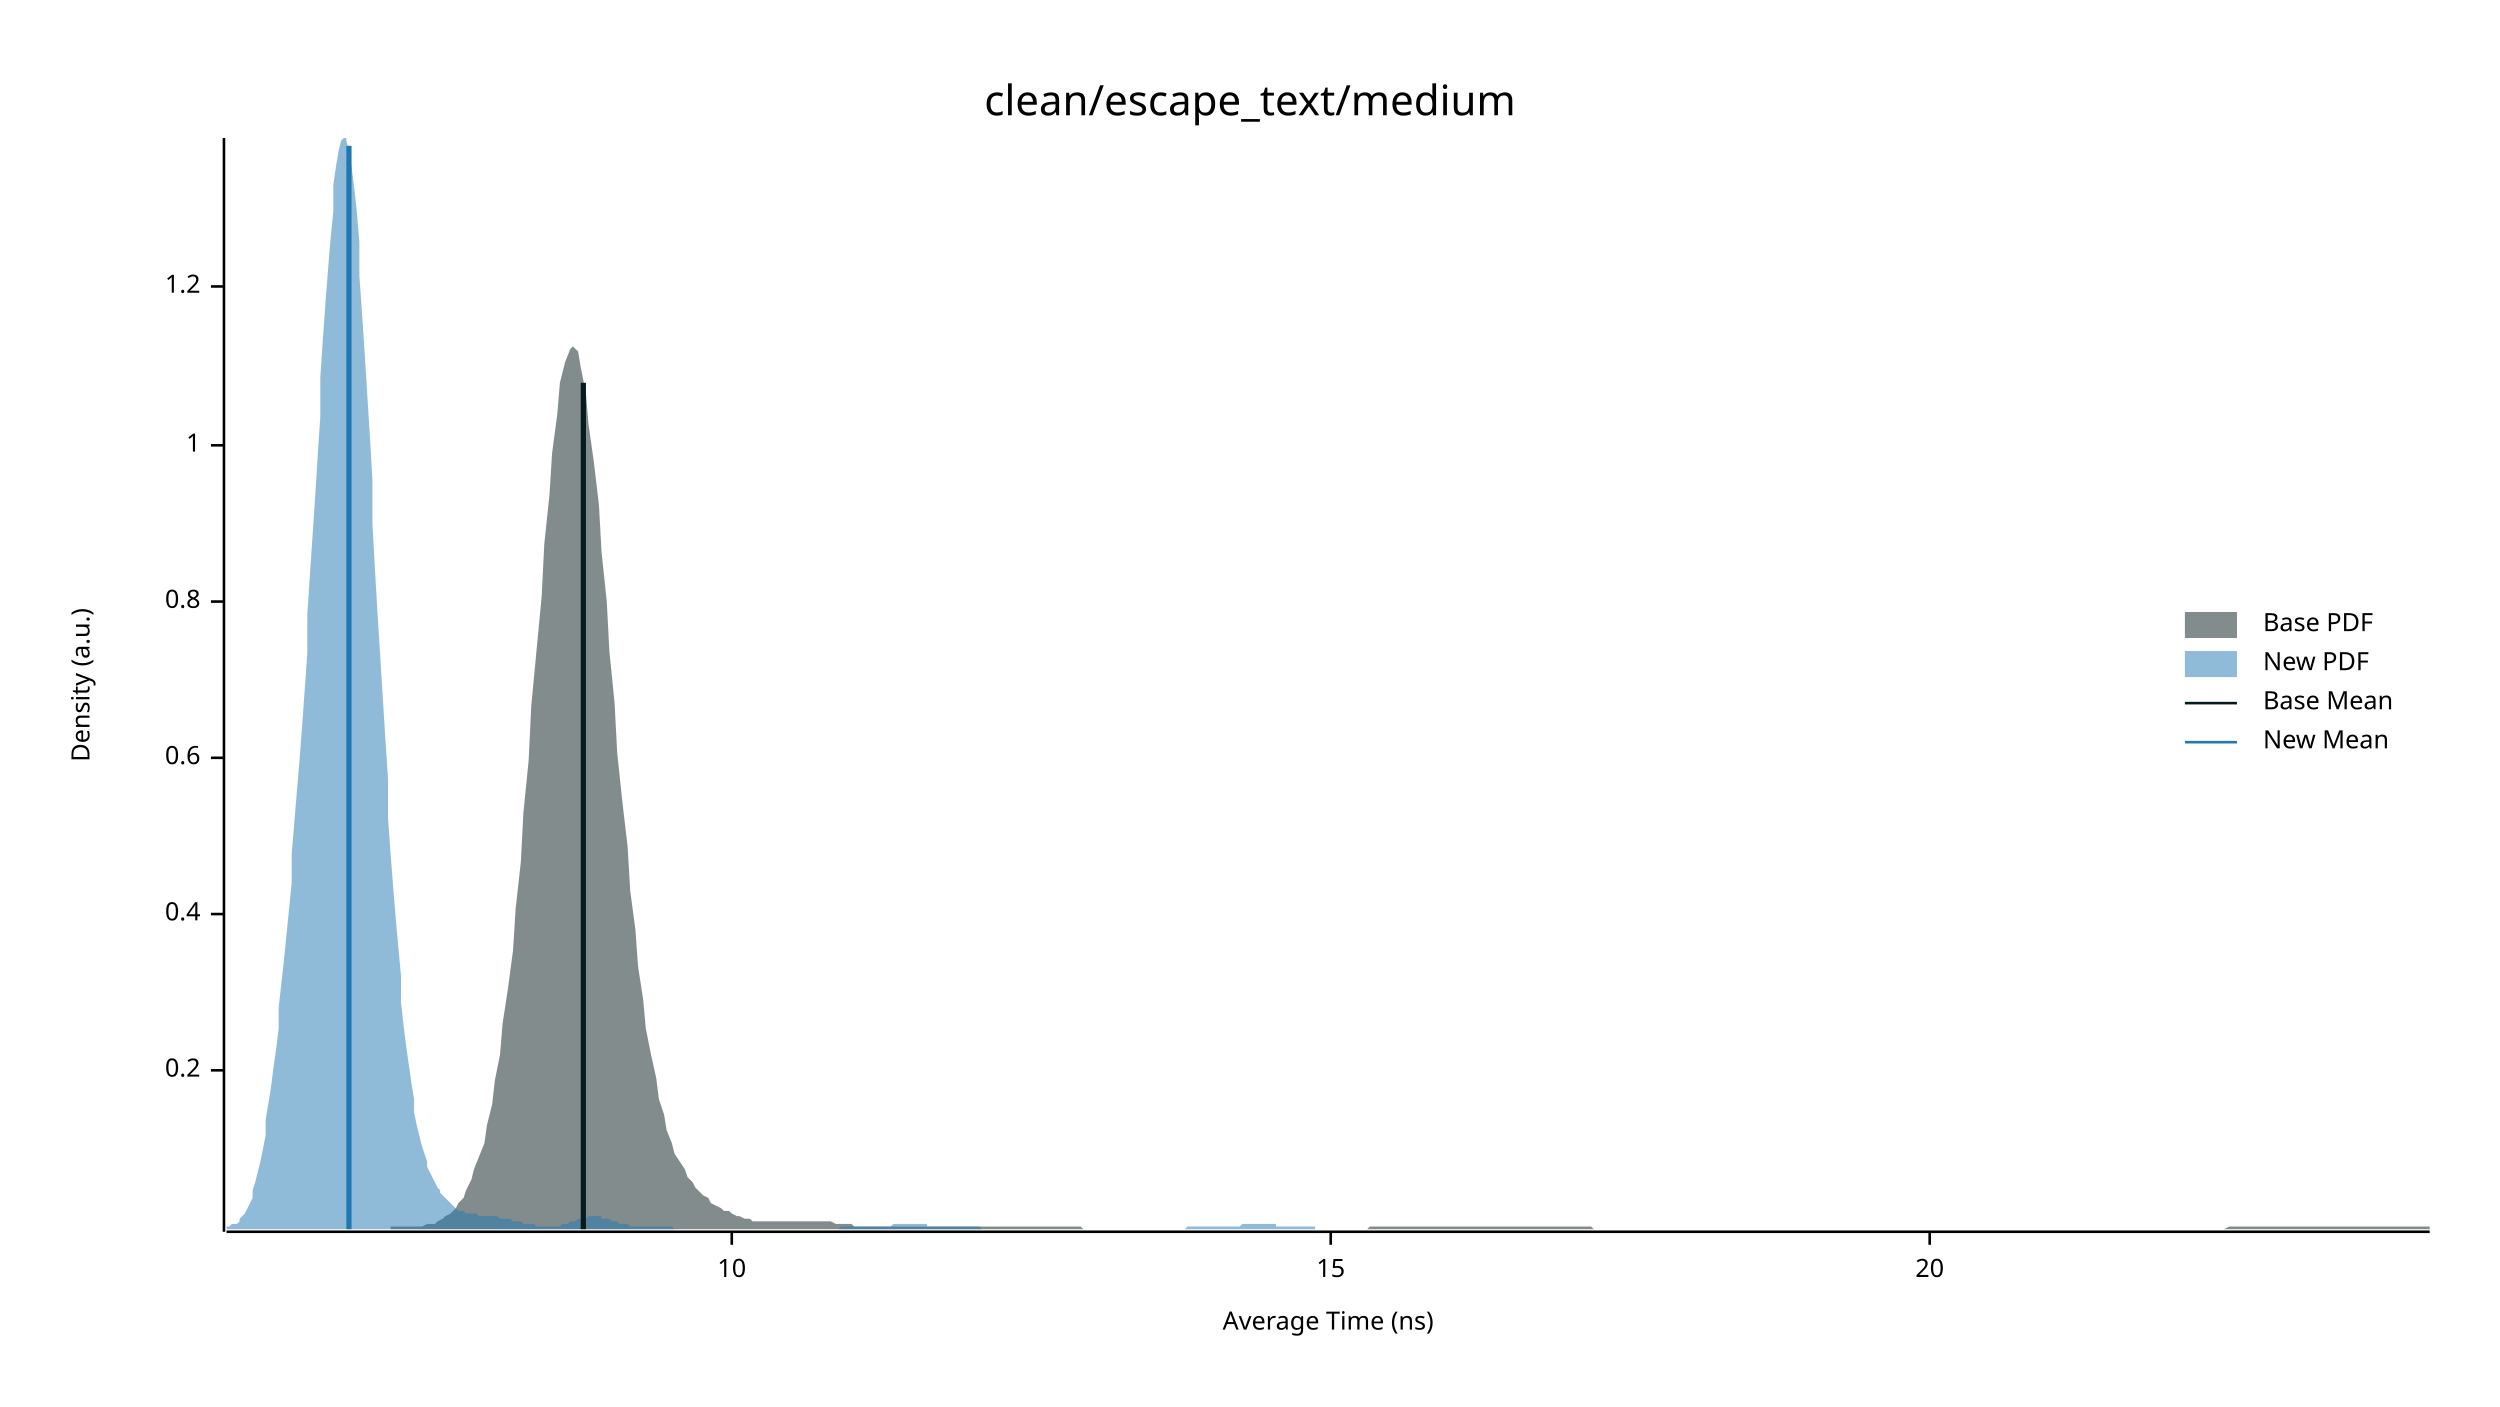
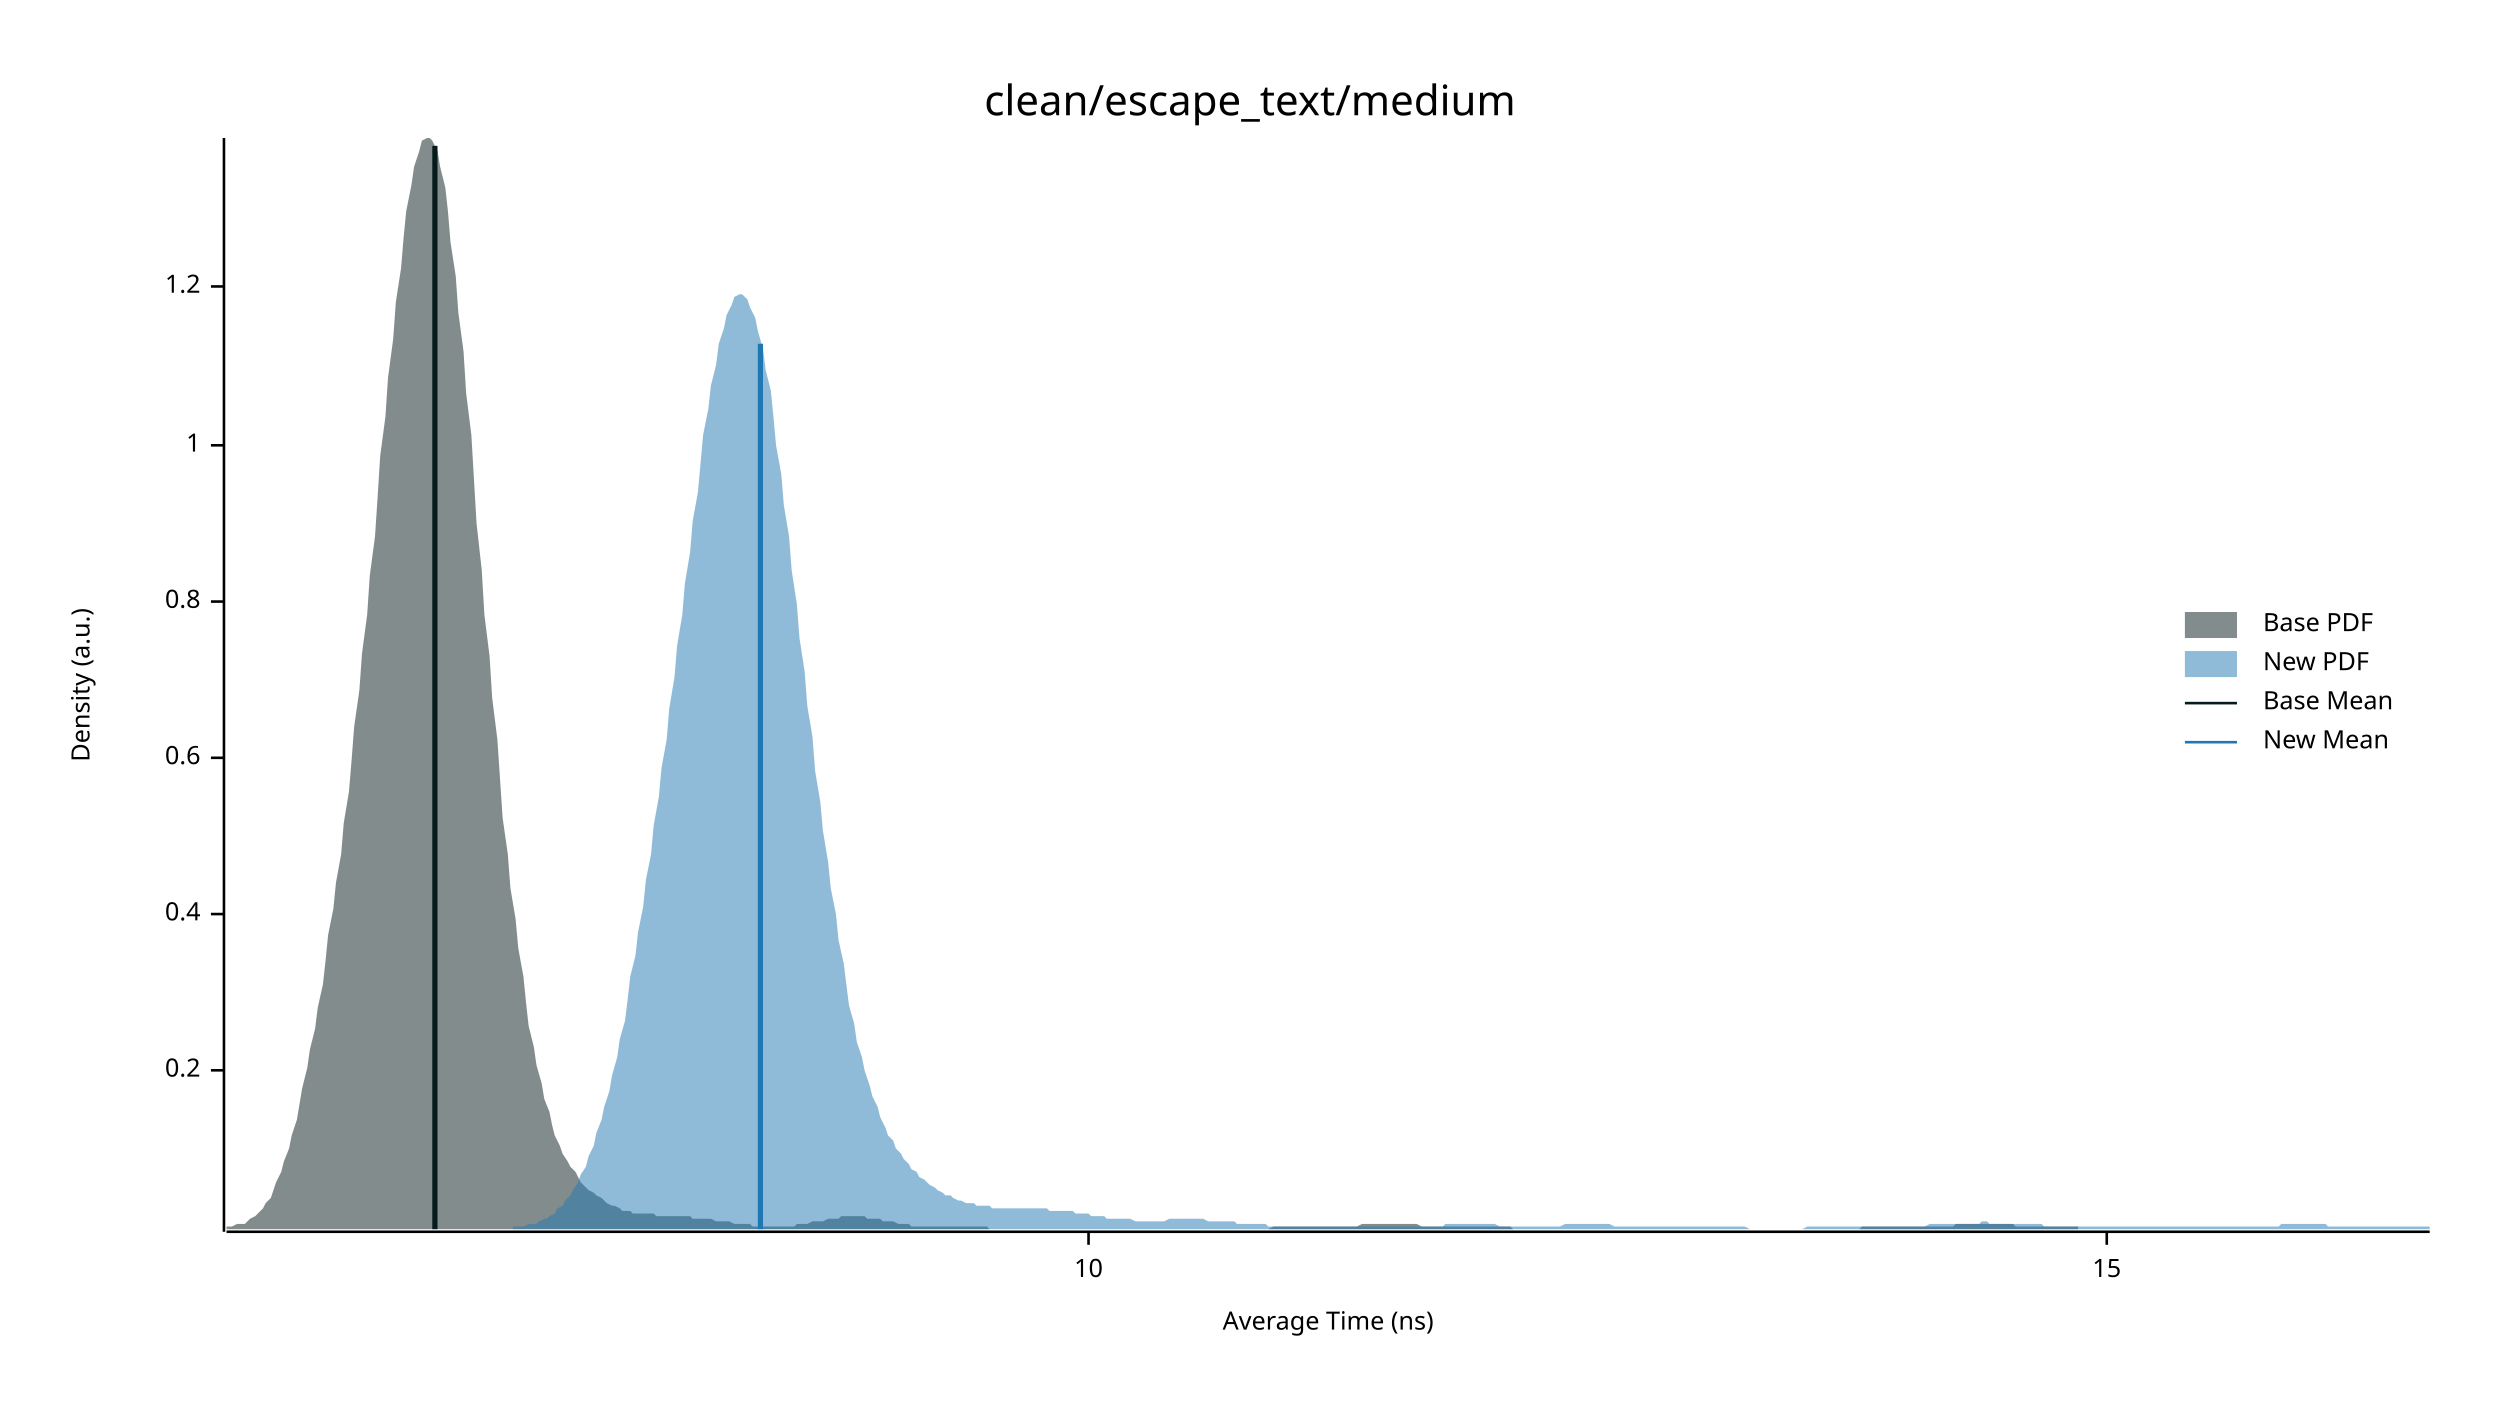
<svg xmlns="http://www.w3.org/2000/svg" width="960" height="540" viewBox="0 0 960 540">
  <text x="480" y="32" dy="0.76em" text-anchor="middle" font-family="sans-serif" font-size="16.129" opacity="1" fill="#000000">
clean/escape_text/medium
</text>
  <text x="27" y="263" dy="0.76em" text-anchor="middle" font-family="sans-serif" font-size="9.677" opacity="1" fill="#000000" transform="rotate(270, 27, 263)">
Density (a.u.)
</text>
  <text x="510" y="513" dy="-0.5ex" text-anchor="middle" font-family="sans-serif" font-size="9.677" opacity="1" fill="#000000">
Average Time (ns)
</text>
  <polyline fill="none" opacity="1" stroke="#000000" stroke-width="1" points="86,53 86,473 " />
  <text x="77" y="411" dy="0.5ex" text-anchor="end" font-family="sans-serif" font-size="9.677" opacity="1" fill="#000000">
0.2
</text>
  <polyline fill="none" opacity="1" stroke="#000000" stroke-width="1" points="81,411 86,411 " />
  <text x="77" y="351" dy="0.5ex" text-anchor="end" font-family="sans-serif" font-size="9.677" opacity="1" fill="#000000">
0.4
</text>
  <polyline fill="none" opacity="1" stroke="#000000" stroke-width="1" points="81,351 86,351 " />
  <text x="77" y="291" dy="0.5ex" text-anchor="end" font-family="sans-serif" font-size="9.677" opacity="1" fill="#000000">
0.6
</text>
  <polyline fill="none" opacity="1" stroke="#000000" stroke-width="1" points="81,291 86,291 " />
  <text x="77" y="231" dy="0.5ex" text-anchor="end" font-family="sans-serif" font-size="9.677" opacity="1" fill="#000000">
0.8
</text>
  <polyline fill="none" opacity="1" stroke="#000000" stroke-width="1" points="81,231 86,231 " />
  <text x="77" y="171" dy="0.5ex" text-anchor="end" font-family="sans-serif" font-size="9.677" opacity="1" fill="#000000">
1
</text>
  <polyline fill="none" opacity="1" stroke="#000000" stroke-width="1" points="81,171 86,171 " />
  <text x="77" y="110" dy="0.5ex" text-anchor="end" font-family="sans-serif" font-size="9.677" opacity="1" fill="#000000">
1.2
</text>
  <polyline fill="none" opacity="1" stroke="#000000" stroke-width="1" points="81,110 86,110 " />
  <polyline fill="none" opacity="1" stroke="#000000" stroke-width="1" points="87,473 933,473 " />
-   <text x="281" y="483" dy="0.76em" text-anchor="middle" font-family="sans-serif" font-size="9.677" opacity="1" fill="#000000">
+   <text x="418" y="483" dy="0.76em" text-anchor="middle" font-family="sans-serif" font-size="9.677" opacity="1" fill="#000000">
10
</text>
-   <polyline fill="none" opacity="1" stroke="#000000" stroke-width="1" points="281,473 281,478 " />
-   <text x="511" y="483" dy="0.76em" text-anchor="middle" font-family="sans-serif" font-size="9.677" opacity="1" fill="#000000">
+   <polyline fill="none" opacity="1" stroke="#000000" stroke-width="1" points="418,473 418,478 " />
+   <text x="809" y="483" dy="0.76em" text-anchor="middle" font-family="sans-serif" font-size="9.677" opacity="1" fill="#000000">
15
</text>
-   <polyline fill="none" opacity="1" stroke="#000000" stroke-width="1" points="511,473 511,478 " />
-   <text x="741" y="483" dy="0.76em" text-anchor="middle" font-family="sans-serif" font-size="9.677" opacity="1" fill="#000000">
- 20
- </text>
-   <polyline fill="none" opacity="1" stroke="#000000" stroke-width="1" points="741,473 741,478 " />
-   <polygon opacity="0.5" fill="#071A1C" points="150,471 151,471 153,471 154,471 156,471 157,471 159,471 161,471 162,471 164,470 165,470 167,470 168,469 170,468 171,467 173,466 175,464 176,462 178,460 179,457 181,453 182,449 184,444 186,439 187,432 189,424 190,415 192,405 193,393 195,380 197,365 198,349 200,331 201,312 203,292 204,271 206,250 208,229 209,209 211,190 212,174 214,159 215,147 217,139 219,134 220,133 222,135 223,141 225,151 226,163 228,177 230,194 231,212 233,231 234,250 236,270 237,289 239,308 241,325 242,342 244,357 245,371 247,384 248,395 250,405 252,414 253,422 255,428 256,434 258,439 259,443 261,446 263,449 264,452 266,454 267,456 269,458 270,459 272,460 273,462 275,463 277,464 278,465 280,465 281,466 283,467 284,467 286,468 288,468 289,469 291,469 292,469 294,469 295,469 297,469 299,469 300,469 302,469 303,469 305,469 306,469 308,469 310,469 311,469 313,469 314,469 316,469 317,469 319,469 321,470 322,470 324,470 325,470 327,470 328,471 330,471 332,471 333,471 335,471 336,471 338,471 339,471 341,471 343,471 344,471 346,471 347,471 349,471 350,471 352,471 354,471 355,471 357,471 358,471 360,471 361,471 363,471 364,471 366,471 368,471 369,471 371,471 372,471 374,471 375,471 377,471 379,471 380,471 382,471 383,471 385,471 386,471 388,471 390,471 391,471 393,471 394,471 396,471 397,471 399,471 401,471 402,471 404,471 405,471 407,471 408,471 410,471 412,471 413,471 415,471 416,472 418,472 419,472 421,472 423,472 424,472 426,472 427,472 429,472 430,472 432,472 434,472 435,472 437,472 438,472 440,472 441,472 443,472 445,472 446,472 448,472 449,472 451,472 452,472 454,472 455,472 457,472 459,472 460,472 462,472 463,472 465,472 466,472 468,472 470,472 471,472 473,472 474,472 476,472 477,472 479,472 481,472 482,472 484,472 485,472 487,472 488,472 490,472 492,472 493,472 495,472 496,472 498,472 499,472 501,472 503,472 504,472 506,472 507,472 509,472 510,472 512,472 514,472 515,472 517,472 518,472 520,472 521,472 523,472 525,472 526,471 528,471 529,471 531,471 532,471 534,471 536,471 537,471 539,471 540,471 542,471 543,471 545,471 547,471 548,471 550,471 551,471 553,471 554,471 556,471 557,471 559,471 561,471 562,471 564,471 565,471 567,471 568,471 570,471 572,471 573,471 575,471 576,471 578,471 579,471 581,471 583,471 584,471 586,471 587,471 589,471 590,471 592,471 594,471 595,471 597,471 598,471 600,471 601,471 603,471 605,471 606,471 608,471 609,471 611,471 612,472 614,472 616,472 617,472 619,472 620,472 622,472 623,472 625,472 627,472 628,472 630,472 631,472 633,472 634,472 636,472 638,472 639,472 641,472 642,472 644,472 645,472 647,472 648,472 650,472 652,472 653,472 655,472 656,472 658,472 659,472 661,472 663,472 664,472 666,472 667,472 669,472 670,472 672,472 674,472 675,472 677,472 678,472 680,472 681,472 683,472 685,472 686,472 688,472 689,472 691,472 692,472 694,472 696,472 697,472 699,472 700,472 702,472 703,472 705,472 707,472 708,472 710,472 711,472 713,472 714,472 716,472 718,472 719,472 721,472 722,472 724,472 725,472 727,472 729,472 730,472 732,472 733,472 735,472 736,472 738,472 740,472 741,472 743,472 744,472 746,472 747,472 749,472 750,472 752,472 754,472 755,472 757,472 758,472 760,472 761,472 763,472 765,472 766,472 768,472 769,472 771,472 772,472 774,472 776,472 777,472 779,472 780,472 782,472 783,472 785,472 787,472 788,472 790,472 791,472 793,472 794,472 796,472 798,472 799,472 801,472 802,472 804,472 805,472 807,472 809,472 810,472 812,472 813,472 815,472 816,472 818,472 820,472 821,472 823,472 824,472 826,472 827,472 829,472 831,472 832,472 834,472 835,472 837,472 838,472 840,472 841,472 843,472 845,472 846,472 848,472 849,472 851,472 852,472 854,472 856,471 857,471 859,471 860,471 862,471 863,471 865,471 867,471 868,471 870,471 871,471 873,471 874,471 876,471 878,471 879,471 881,471 882,471 884,471 885,471 887,471 889,471 890,471 892,471 893,471 895,471 896,471 898,471 900,471 901,471 903,471 904,471 906,471 907,471 909,471 911,471 912,471 914,471 915,471 917,471 918,471 920,471 922,471 923,471 925,471 926,471 928,471 929,471 931,471 933,471 933,472 150,472 " />
-   <polygon opacity="0.5" fill="#1F78B4" points="87,471 87,471 88,471 89,470 90,470 91,470 92,469 92,468 93,467 94,466 95,464 96,462 97,460 97,457 98,454 99,450 100,446 101,441 102,436 102,430 103,424 104,418 105,410 106,403 107,395 107,387 108,378 109,369 110,359 111,349 112,339 112,328 113,316 114,304 115,292 116,279 117,265 118,251 118,236 119,221 120,206 121,191 122,175 123,160 123,145 124,130 125,116 126,103 127,91 128,81 128,71 129,64 130,58 131,54 132,53 133,53 133,54 134,58 135,64 136,72 137,81 138,93 138,106 139,120 140,135 141,151 142,167 143,184 143,201 144,219 145,236 146,252 147,268 148,284 149,299 149,314 150,328 151,341 152,353 153,364 154,375 154,385 155,394 156,402 157,409 158,416 159,422 159,427 160,432 161,436 162,440 163,443 164,446 164,448 165,450 166,452 167,454 168,456 169,457 169,458 170,459 171,460 172,461 173,462 174,463 174,463 175,464 176,465 177,465 178,465 179,466 180,466 180,466 181,466 182,466 183,466 184,467 185,467 185,467 186,467 187,467 188,467 189,467 190,467 190,467 191,467 192,468 193,468 194,468 195,468 195,468 196,468 197,469 198,469 199,469 200,469 200,469 201,470 202,470 203,470 204,470 205,470 206,471 206,471 207,471 208,471 209,471 210,471 211,471 211,471 212,471 213,471 214,471 215,471 216,470 216,470 217,470 218,470 219,469 220,469 221,469 221,469 222,468 223,468 224,468 225,468 226,467 226,467 227,467 228,467 229,467 230,467 231,467 231,468 232,468 233,468 234,468 235,469 236,469 237,469 237,469 238,470 239,470 240,470 241,470 242,471 242,471 243,471 244,471 245,471 246,471 247,471 247,471 248,471 249,471 250,471 251,471 252,471 252,471 253,471 254,471 255,471 256,471 257,471 257,471 258,471 259,472 260,472 261,472 262,472 262,472 263,472 264,472 265,472 266,472 267,472 268,472 268,472 269,472 270,472 271,472 272,472 273,472 273,472 274,472 275,472 276,472 277,472 278,472 278,472 279,472 280,472 281,472 282,472 283,472 283,472 284,472 285,472 286,472 287,472 288,472 288,472 289,472 290,472 291,472 292,472 293,472 294,472 294,472 295,472 296,472 297,472 298,472 299,472 299,472 300,472 301,472 302,472 303,472 304,472 304,472 305,472 306,472 307,472 308,472 309,472 309,472 310,472 311,472 312,472 313,472 314,472 314,472 315,472 316,472 317,472 318,472 319,472 319,472 320,472 321,472 322,472 323,471 324,471 325,471 325,471 326,471 327,471 328,471 329,471 330,471 330,471 331,471 332,471 333,471 334,471 335,471 335,471 336,471 337,471 338,471 339,471 340,471 340,471 341,471 342,471 343,470 344,470 345,470 345,470 346,470 347,470 348,470 349,470 350,470 350,470 351,470 352,470 353,470 354,470 355,470 356,470 356,471 357,471 358,471 359,471 360,471 361,471 361,471 362,471 363,471 364,471 365,471 366,471 366,471 367,471 368,471 369,471 370,471 371,471 371,471 372,471 373,471 374,471 375,471 376,471 376,471 377,472 378,472 379,472 380,472 381,472 382,472 382,472 383,472 384,472 385,472 386,472 387,472 387,472 388,472 389,472 390,472 391,472 392,472 392,472 393,472 394,472 395,472 396,472 397,472 397,472 398,472 399,472 400,472 401,472 402,472 402,472 403,472 404,472 405,472 406,472 407,472 407,472 408,472 409,472 410,472 411,472 412,472 413,472 413,472 414,472 415,472 416,472 417,472 418,472 418,472 419,472 420,472 421,472 422,472 423,472 423,472 424,472 425,472 426,472 427,472 428,472 428,472 429,472 430,472 431,472 432,472 433,472 433,472 434,472 435,472 436,472 437,472 438,472 438,472 439,472 440,472 441,472 442,472 443,472 444,472 444,472 445,472 446,472 447,472 448,472 449,472 449,472 450,472 451,472 452,472 453,472 454,472 454,472 455,472 456,471 457,471 458,471 459,471 459,471 460,471 461,471 462,471 463,471 464,471 464,471 465,471 466,471 467,471 468,471 469,471 469,471 470,471 471,471 472,471 473,471 474,471 475,471 475,471 476,471 477,470 478,470 479,470 480,470 480,470 481,470 482,470 483,470 484,470 485,470 485,470 486,470 487,470 488,470 489,470 490,470 490,471 491,471 492,471 493,471 494,471 495,471 495,471 496,471 497,471 498,471 499,471 500,471 501,471 501,471 502,471 503,471 504,471 505,471 505,472 87,472 " />
-   <polyline fill="none" opacity="1" stroke="#071A1C" stroke-width="2" points="224,472 224,147 " />
-   <polyline fill="none" opacity="1" stroke="#1F78B4" stroke-width="2" points="134,472 134,56 " />
+   <polyline fill="none" opacity="1" stroke="#000000" stroke-width="1" points="809,473 809,478 " />
+   <polygon opacity="0.5" fill="#071A1C" points="87,471 88,471 89,471 91,470 92,470 94,470 95,469 96,468 98,467 99,466 101,464 102,462 104,460 105,457 106,454 108,450 109,446 111,441 112,436 114,430 115,424 116,418 118,410 119,403 121,395 122,387 124,378 125,369 126,359 128,349 129,339 131,328 132,316 134,304 135,292 136,279 138,265 139,251 141,236 142,221 144,206 145,191 146,175 148,160 149,145 151,130 152,116 154,103 155,91 156,81 158,71 159,64 161,58 162,54 164,53 165,53 166,54 168,58 169,64 171,72 172,81 173,93 175,106 176,120 178,135 179,151 181,167 182,184 183,201 185,219 186,236 188,252 189,268 191,284 192,299 193,314 195,328 196,341 198,353 199,364 201,375 202,385 203,394 205,402 206,409 208,416 209,422 211,427 212,432 213,436 215,440 216,443 218,446 219,448 221,450 222,452 223,454 225,456 226,457 228,458 229,459 231,460 232,461 233,462 235,463 236,463 238,464 239,465 241,465 242,465 243,466 245,466 246,466 248,466 249,466 251,466 252,467 253,467 255,467 256,467 258,467 259,467 260,467 262,467 263,467 265,467 266,468 268,468 269,468 270,468 272,468 273,468 275,469 276,469 278,469 279,469 280,469 282,470 283,470 285,470 286,470 288,470 289,471 290,471 292,471 293,471 295,471 296,471 298,471 299,471 300,471 302,471 303,471 305,471 306,470 308,470 309,470 310,470 312,469 313,469 315,469 316,469 318,468 319,468 320,468 322,468 323,467 325,467 326,467 328,467 329,467 330,467 332,467 333,468 335,468 336,468 338,468 339,469 340,469 342,469 343,469 345,470 346,470 347,470 349,470 350,471 352,471 353,471 355,471 356,471 357,471 359,471 360,471 362,471 363,471 365,471 366,471 367,471 369,471 370,471 372,471 373,471 375,471 376,471 377,471 379,471 380,472 382,472 383,472 385,472 386,472 387,472 389,472 390,472 392,472 393,472 395,472 396,472 397,472 399,472 400,472 402,472 403,472 405,472 406,472 407,472 409,472 410,472 412,472 413,472 415,472 416,472 417,472 419,472 420,472 422,472 423,472 425,472 426,472 427,472 429,472 430,472 432,472 433,472 434,472 436,472 437,472 439,472 440,472 442,472 443,472 444,472 446,472 447,472 449,472 450,472 452,472 453,472 454,472 456,472 457,472 459,472 460,472 462,472 463,472 464,472 466,472 467,472 469,472 470,472 472,472 473,472 474,472 476,472 477,472 479,472 480,472 482,472 483,472 484,472 486,472 487,472 489,471 490,471 492,471 493,471 494,471 496,471 497,471 499,471 500,471 502,471 503,471 504,471 506,471 507,471 509,471 510,471 512,471 513,471 514,471 516,471 517,471 519,471 520,471 521,471 523,470 524,470 526,470 527,470 529,470 530,470 531,470 533,470 534,470 536,470 537,470 539,470 540,470 541,470 543,470 544,470 546,471 547,471 549,471 550,471 551,471 553,471 554,471 556,471 557,471 559,471 560,471 561,471 563,471 564,471 566,471 567,471 569,471 570,471 571,471 573,471 574,471 576,471 577,471 579,471 580,471 581,472 583,472 584,472 586,472 587,472 589,472 590,472 591,472 593,472 594,472 596,472 597,472 599,472 600,472 601,472 603,472 604,472 606,472 607,472 608,472 610,472 611,472 613,472 614,472 616,472 617,472 618,472 620,472 621,472 623,472 624,472 626,472 627,472 628,472 630,472 631,472 633,472 634,472 636,472 637,472 638,472 640,472 641,472 643,472 644,472 646,472 647,472 648,472 650,472 651,472 653,472 654,472 656,472 657,472 658,472 660,472 661,472 663,472 664,472 666,472 667,472 668,472 670,472 671,472 673,472 674,472 676,472 677,472 678,472 680,472 681,472 683,472 684,472 686,472 687,472 688,472 690,472 691,472 693,472 694,472 695,472 697,472 698,472 700,472 701,472 703,472 704,472 705,472 707,472 708,472 710,472 711,472 713,472 714,472 715,471 717,471 718,471 720,471 721,471 723,471 724,471 725,471 727,471 728,471 730,471 731,471 733,471 734,471 735,471 737,471 738,471 740,471 741,471 743,471 744,471 745,471 747,471 748,471 750,471 751,470 753,470 754,470 755,470 757,470 758,470 760,470 761,470 763,470 764,470 765,470 767,470 768,470 770,470 771,470 773,470 774,471 775,471 777,471 778,471 780,471 781,471 782,471 784,471 785,471 787,471 788,471 790,471 791,471 792,471 794,471 795,471 797,471 798,471 798,472 87,472 " />
+   <polygon opacity="0.5" fill="#1F78B4" points="197,471 198,471 200,471 201,471 203,470 204,470 206,470 207,469 209,468 210,468 211,467 213,466 214,464 216,463 217,461 219,459 220,457 222,454 223,451 225,448 226,444 228,440 229,435 231,430 232,425 234,419 235,413 237,406 238,399 240,392 241,384 242,375 244,367 245,358 247,348 248,338 250,328 251,317 253,306 254,295 256,284 257,272 259,260 260,248 262,236 263,224 265,212 266,200 268,189 269,178 270,167 272,157 273,148 275,140 276,132 278,126 279,121 281,117 282,114 284,113 285,113 287,115 288,118 290,122 291,127 293,134 294,142 296,150 297,160 298,171 300,182 301,194 303,206 304,219 306,232 307,245 309,258 310,271 312,283 313,296 315,308 316,319 318,331 319,341 321,351 322,361 324,370 325,378 326,386 328,393 329,400 331,406 332,411 334,417 335,421 337,425 338,429 340,433 341,436 343,438 344,441 346,443 347,445 349,447 350,449 352,450 353,452 355,453 356,454 357,455 359,456 360,457 362,458 363,459 365,459 366,460 368,461 369,461 371,462 372,462 374,462 375,463 377,463 378,463 380,463 381,464 383,464 384,464 385,464 387,464 388,464 390,464 391,464 393,464 394,464 396,464 397,464 399,464 400,464 402,464 403,465 405,465 406,465 408,465 409,465 411,465 412,465 413,466 415,466 416,466 418,466 419,467 421,467 422,467 424,467 425,468 427,468 428,468 430,468 431,468 433,468 434,468 436,469 437,469 439,469 440,469 442,469 443,469 444,469 446,469 447,469 449,468 450,468 452,468 453,468 455,468 456,468 458,468 459,468 461,468 462,468 464,469 465,469 467,469 468,469 470,469 471,469 472,469 474,469 475,470 477,470 478,470 480,470 481,470 483,470 484,470 486,470 487,471 489,471 490,471 492,471 493,471 495,471 496,471 498,471 499,471 500,471 502,471 503,471 505,471 506,471 508,471 509,471 511,471 512,471 514,471 515,471 517,471 518,471 520,471 521,471 523,471 524,471 526,471 527,471 528,471 530,471 531,471 533,471 534,471 536,471 537,471 539,471 540,471 542,471 543,471 545,471 546,471 548,471 549,471 551,471 552,471 554,471 555,470 557,470 558,470 559,470 561,470 562,470 564,470 565,470 567,470 568,470 570,470 571,470 573,470 574,470 576,471 577,471 579,471 580,471 582,471 583,471 585,471 586,471 587,471 589,471 590,471 592,471 593,471 595,471 596,471 598,471 599,471 601,470 602,470 604,470 605,470 607,470 608,470 610,470 611,470 613,470 614,470 615,470 617,470 618,470 620,471 621,471 623,471 624,471 626,471 627,471 629,471 630,471 632,471 633,471 635,471 636,471 638,471 639,471 641,471 642,471 644,471 645,471 646,471 648,471 649,471 651,471 652,471 654,471 655,471 657,471 658,471 660,471 661,471 663,471 664,471 666,471 667,471 669,471 670,471 672,472 673,472 674,472 676,472 677,472 679,472 680,472 682,472 683,472 685,472 686,472 688,472 689,472 691,472 692,472 694,471 695,471 697,471 698,471 700,471 701,471 702,471 704,471 705,471 707,471 708,471 710,471 711,471 713,471 714,471 716,471 717,471 719,471 720,471 722,471 723,471 725,471 726,471 728,471 729,471 731,471 732,471 733,471 735,471 736,471 738,471 739,471 741,470 742,470 744,470 745,470 747,470 748,470 750,470 751,470 753,470 754,470 756,470 757,470 759,470 760,470 761,469 763,469 764,470 766,470 767,470 769,470 770,470 772,470 773,470 775,470 776,470 778,470 779,470 781,470 782,470 784,470 785,471 787,471 788,471 789,471 791,471 792,471 794,471 795,471 797,471 798,471 800,471 801,471 803,471 804,471 806,471 807,471 809,471 810,471 812,471 813,471 815,471 816,471 817,471 819,471 820,471 822,471 823,471 825,471 826,471 828,471 829,471 831,471 832,471 834,471 835,471 837,471 838,471 840,471 841,471 843,471 844,471 846,471 847,471 848,471 850,471 851,471 853,471 854,471 856,471 857,471 859,471 860,471 862,471 863,471 865,471 866,471 868,471 869,471 871,471 872,471 874,471 875,471 876,470 878,470 879,470 881,470 882,470 884,470 885,470 887,470 888,470 890,470 891,470 893,470 894,471 896,471 897,471 899,471 900,471 902,471 903,471 904,471 906,471 907,471 909,471 910,471 912,471 913,471 915,471 916,471 918,471 919,471 921,471 922,471 924,471 925,471 927,471 928,471 930,471 931,471 933,471 933,472 197,472 " />
+   <polyline fill="none" opacity="1" stroke="#071A1C" stroke-width="2" points="167,472 167,56 " />
+   <polyline fill="none" opacity="1" stroke="#1F78B4" stroke-width="2" points="292,472 292,132 " />
  <text x="869" y="235" dy="0.76em" text-anchor="start" font-family="sans-serif" font-size="9.677" opacity="1" fill="#000000">
Base PDF
</text>
  <text x="869" y="250" dy="0.76em" text-anchor="start" font-family="sans-serif" font-size="9.677" opacity="1" fill="#000000">
New PDF
</text>
  <text x="869" y="265" dy="0.76em" text-anchor="start" font-family="sans-serif" font-size="9.677" opacity="1" fill="#000000">
Base Mean
</text>
  <text x="869" y="280" dy="0.76em" text-anchor="start" font-family="sans-serif" font-size="9.677" opacity="1" fill="#000000">
New Mean
</text>
  <rect x="839" y="235" width="20" height="10" opacity="0.5" fill="#071A1C" stroke="none" />
  <rect x="839" y="250" width="20" height="10" opacity="0.5" fill="#1F78B4" stroke="none" />
  <polyline fill="none" opacity="1" stroke="#071A1C" stroke-width="1" points="839,270 859,270 " />
  <polyline fill="none" opacity="1" stroke="#1F78B4" stroke-width="1" points="839,285 859,285 " />
</svg>
